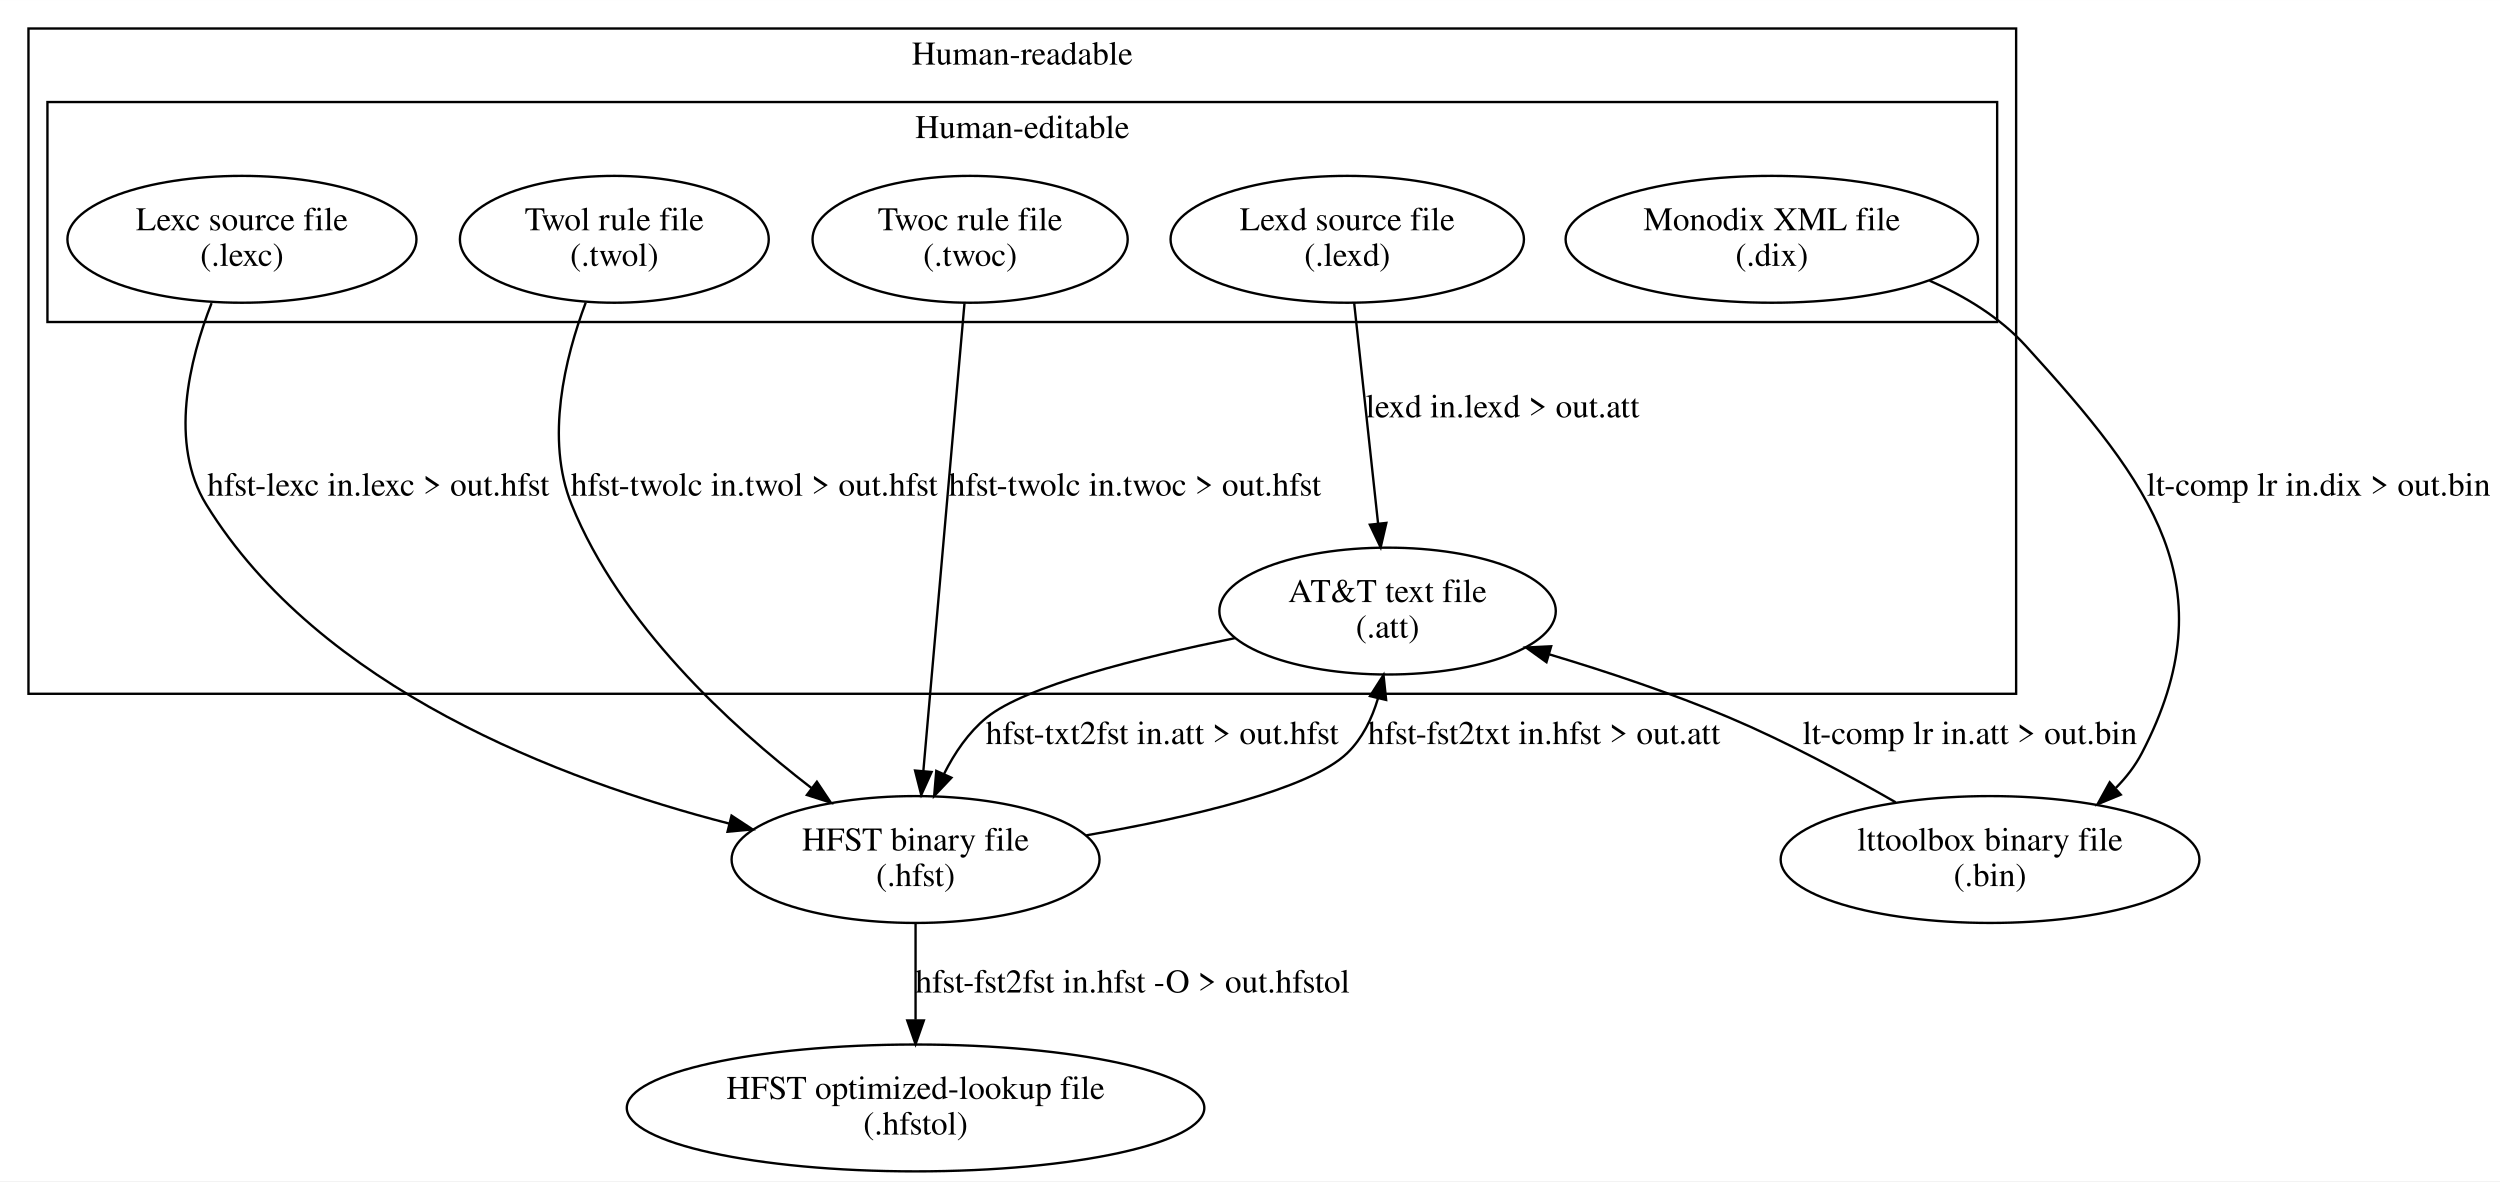
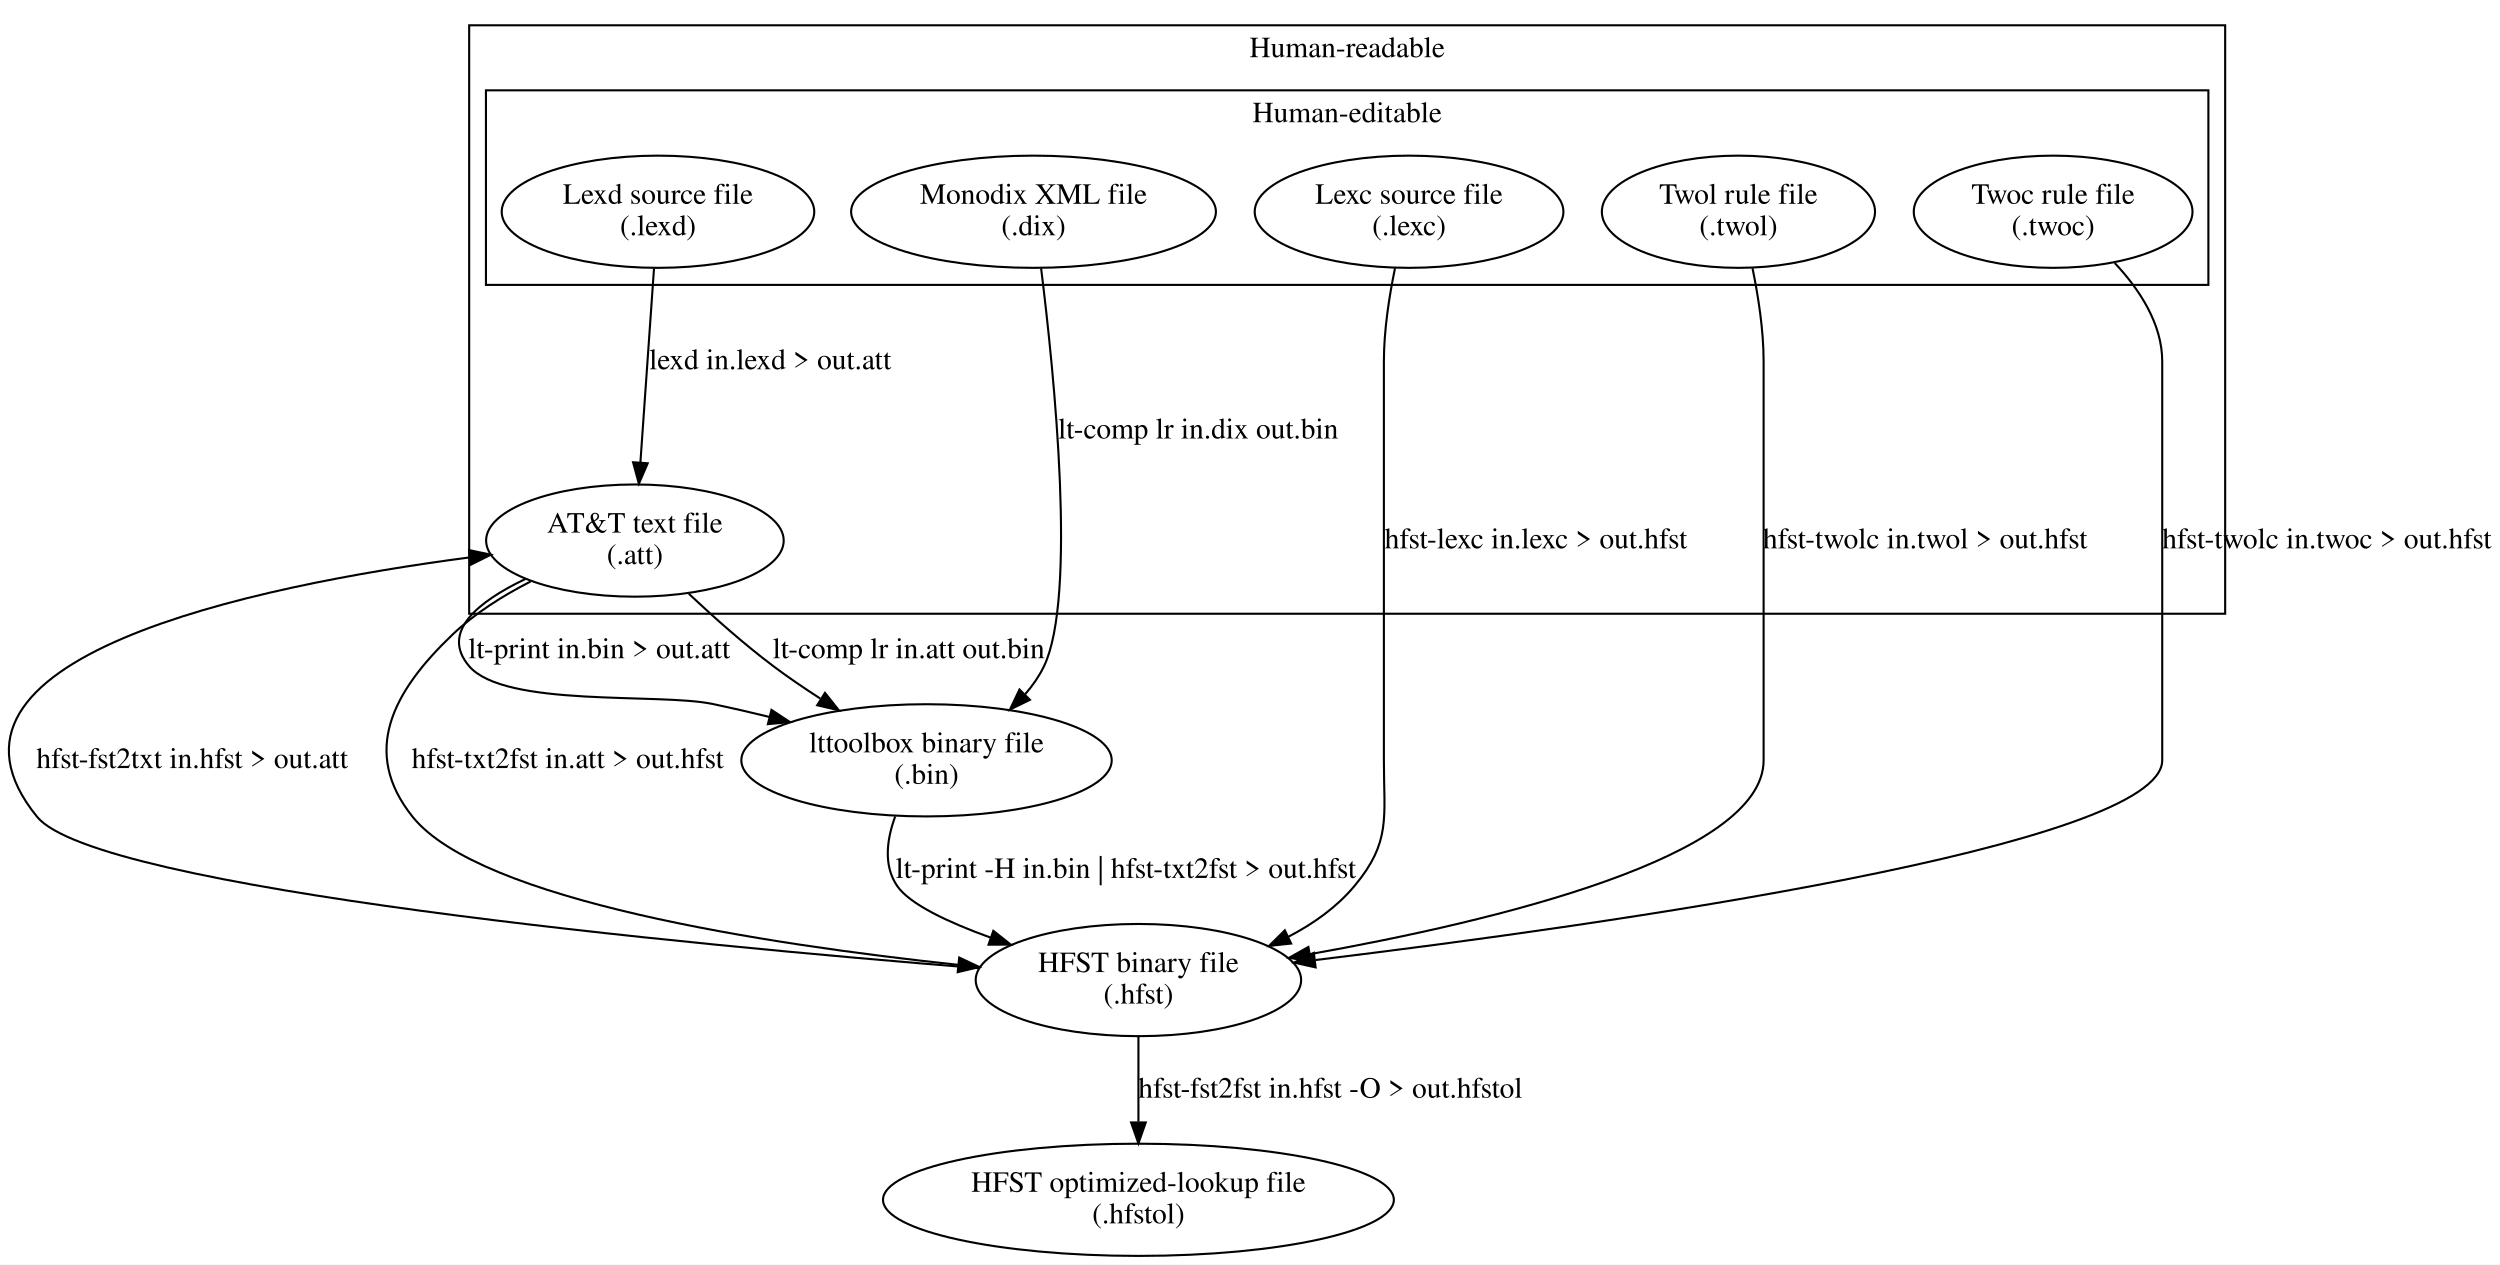
- <svg xmlns="http://www.w3.org/2000/svg" width="1054pt" height="498pt" viewBox="0.00 0.00 1054.00 497.96">
-   <g id="graph0" class="graph" transform="scale(1 1) rotate(0) translate(4 493.9605)">
-     <polygon fill="#ffffff" stroke="transparent" points="-4,4 -4,-493.961 1050,-493.961 1050,4 -4,4" />
+ <svg xmlns="http://www.w3.org/2000/svg" width="1192pt" height="603pt" viewBox="0.00 0.00 1191.63 602.70">
+   <g id="graph0" class="graph" transform="scale(1 1) rotate(0) translate(4 598.7006)">
+     <polygon fill="#ffffff" stroke="transparent" points="-4,4 -4,-598.701 1187.631,-598.701 1187.631,4 -4,4" />
    <g id="clust1" class="cluster">
-       <polygon fill="none" stroke="#000000" points="8,-201.48 8,-481.961 846,-481.961 846,-201.48 8,-201.48" />
-       <text text-anchor="middle" x="427" y="-466.76" font-family="Times,serif" font-size="14.00" fill="#000000">Human-readable</text>
+       <polygon fill="none" stroke="#000000" points="219.631,-306.22 219.631,-586.701 1056.631,-586.701 1056.631,-306.22 219.631,-306.22" />
+       <text text-anchor="middle" x="638.131" y="-571.501" font-family="Times,serif" font-size="14.00" fill="#000000">Human-readable</text>
    </g>
    <g id="clust2" class="cluster">
-       <polygon fill="none" stroke="#000000" points="16,-358.22 16,-450.961 838,-450.961 838,-358.22 16,-358.22" />
-       <text text-anchor="middle" x="427" y="-435.76" font-family="Times,serif" font-size="14.00" fill="#000000">Human-editable</text>
+       <polygon fill="none" stroke="#000000" points="227.631,-462.961 227.631,-555.701 1048.631,-555.701 1048.631,-462.961 227.631,-462.961" />
+       <text text-anchor="middle" x="638.131" y="-540.501" font-family="Times,serif" font-size="14.00" fill="#000000">Human-editable</text>
    </g>
    <g id="node1" class="node">
-       <ellipse fill="none" stroke="#000000" cx="382" cy="-131.61" rx="77.564" ry="26.741" />
-       <text text-anchor="middle" x="382" y="-135.41" font-family="Times,serif" font-size="14.00" fill="#000000">HFST binary file</text>
-       <text text-anchor="middle" x="382" y="-120.41" font-family="Times,serif" font-size="14.00" fill="#000000">(.hfst)</text>
+       <ellipse fill="none" stroke="#000000" cx="538.631" cy="-131.61" rx="77.564" ry="26.741" />
+       <text text-anchor="middle" x="538.631" y="-135.41" font-family="Times,serif" font-size="14.00" fill="#000000">HFST binary file</text>
+       <text text-anchor="middle" x="538.631" y="-120.41" font-family="Times,serif" font-size="14.00" fill="#000000">(.hfst)</text>
    </g>
    <g id="node3" class="node">
-       <ellipse fill="none" stroke="#000000" cx="382" cy="-26.87" rx="121.745" ry="26.741" />
-       <text text-anchor="middle" x="382" y="-30.67" font-family="Times,serif" font-size="14.00" fill="#000000">HFST optimized-lookup file</text>
-       <text text-anchor="middle" x="382" y="-15.67" font-family="Times,serif" font-size="14.00" fill="#000000">(.hfstol)</text>
+       <ellipse fill="none" stroke="#000000" cx="538.631" cy="-26.87" rx="121.745" ry="26.741" />
+       <text text-anchor="middle" x="538.631" y="-30.67" font-family="Times,serif" font-size="14.00" fill="#000000">HFST optimized-lookup file</text>
+       <text text-anchor="middle" x="538.631" y="-15.67" font-family="Times,serif" font-size="14.00" fill="#000000">(.hfstol)</text>
+     </g>
+     <g id="edge10" class="edge">
+       <path fill="none" stroke="#000000" d="M538.631,-104.637C538.631,-92.298 538.631,-77.476 538.631,-64.097" />
+       <polygon fill="#000000" stroke="#000000" points="542.131,-63.752 538.631,-53.752 535.131,-63.752 542.131,-63.752" />
+       <text text-anchor="middle" x="630.131" y="-75.54" font-family="Times,serif" font-size="14.00" fill="#000000">hfst-fst2fst in.hfst -O &gt; out.hfstol</text>
+     </g>
+     <g id="node2" class="node">
+       <ellipse fill="none" stroke="#000000" cx="437.631" cy="-236.35" rx="88.277" ry="26.741" />
+       <text text-anchor="middle" x="437.631" y="-240.15" font-family="Times,serif" font-size="14.00" fill="#000000">lttoolbox binary file</text>
+       <text text-anchor="middle" x="437.631" y="-225.15" font-family="Times,serif" font-size="14.00" fill="#000000">(.bin)</text>
+     </g>
+     <g id="edge11" class="edge">
+       <path fill="none" stroke="#000000" d="M422.701,-209.603C418.661,-198.593 417.007,-186.175 423.631,-176.48 429.581,-167.772 447.956,-159.127 468.321,-151.784" />
+       <polygon fill="#000000" stroke="#000000" points="469.478,-155.088 477.781,-148.506 467.186,-148.474 469.478,-155.088" />
+       <text text-anchor="middle" x="532.631" y="-180.28" font-family="Times,serif" font-size="14.00" fill="#000000">lt-print -H in.bin | hfst-txt2fst &gt; out.hfst</text>
+     </g>
+     <g id="node4" class="node">
+       <ellipse fill="none" stroke="#000000" cx="298.631" cy="-341.09" rx="70.922" ry="26.741" />
+       <text text-anchor="middle" x="298.631" y="-344.89" font-family="Times,serif" font-size="14.00" fill="#000000">AT&amp;T text file</text>
+       <text text-anchor="middle" x="298.631" y="-329.89" font-family="Times,serif" font-size="14.00" fill="#000000">(.att)</text>
+     </g>
+     <g id="edge5" class="edge">
+       <path fill="none" stroke="#000000" d="M219.762,-333.055C115.643,-319.337 -47.729,-285.179 13.631,-209.48 41.518,-175.077 323.603,-148.43 462.364,-137.292" />
+       <polygon fill="#000000" stroke="#000000" points="219.593,-336.562 229.956,-334.358 220.481,-329.618 219.593,-336.562" />
+       <text text-anchor="middle" x="87.631" y="-232.65" font-family="Times,serif" font-size="14.00" fill="#000000">hfst-fst2txt in.hfst &gt; out.att</text>
+     </g>
+     <g id="edge6" class="edge">
+       <path fill="none" stroke="#000000" d="M248.927,-321.594C235.798,-314.883 222.325,-306.431 211.631,-296.22 183.088,-268.967 167.979,-240.298 192.631,-209.48 224.607,-169.509 360.999,-148.611 452.686,-138.872" />
+       <polygon fill="#000000" stroke="#000000" points="453.216,-142.336 462.801,-137.824 452.494,-135.374 453.216,-142.336" />
+       <text text-anchor="middle" x="266.631" y="-232.65" font-family="Times,serif" font-size="14.00" fill="#000000">hfst-txt2fst in.att &gt; out.hfst</text>
+     </g>
+     <g id="edge8" class="edge">
+       <path fill="none" stroke="#000000" d="M324.319,-315.741C336.153,-304.61 350.651,-291.715 364.631,-281.22 371.643,-275.957 379.296,-270.738 386.922,-265.824" />
+       <polygon fill="#000000" stroke="#000000" points="389.233,-268.505 395.823,-260.209 385.498,-262.584 389.233,-268.505" />
+       <text text-anchor="middle" x="429.131" y="-285.02" font-family="Times,serif" font-size="14.00" fill="#000000">lt-comp lr in.att out.bin</text>
    </g>
    <g id="edge9" class="edge">
-       <path fill="none" stroke="#000000" d="M382,-104.637C382,-92.298 382,-77.476 382,-64.097" />
-       <polygon fill="#000000" stroke="#000000" points="385.5,-63.752 382,-53.752 378.5,-63.752 385.5,-63.752" />
-       <text text-anchor="middle" x="473.5" y="-75.54" font-family="Times,serif" font-size="14.00" fill="#000000">hfst-fst2fst in.hfst -O &gt; out.hfstol</text>
-     </g>
-     <g id="node2" class="node">
-       <ellipse fill="none" stroke="#000000" cx="835" cy="-131.61" rx="88.277" ry="26.741" />
-       <text text-anchor="middle" x="835" y="-135.41" font-family="Times,serif" font-size="14.00" fill="#000000">lttoolbox binary file</text>
-       <text text-anchor="middle" x="835" y="-120.41" font-family="Times,serif" font-size="14.00" fill="#000000">(.bin)</text>
-     </g>
-     <g id="node4" class="node">
-       <ellipse fill="none" stroke="#000000" cx="581" cy="-236.35" rx="70.922" ry="26.741" />
-       <text text-anchor="middle" x="581" y="-240.15" font-family="Times,serif" font-size="14.00" fill="#000000">AT&amp;T text file</text>
-       <text text-anchor="middle" x="581" y="-225.15" font-family="Times,serif" font-size="14.00" fill="#000000">(.att)</text>
-     </g>
-     <g id="edge5" class="edge">
-       <path fill="none" stroke="#000000" d="M576.943,-199.483C574.402,-190.977 570.369,-182.63 564,-176.48 548.081,-161.108 497.711,-149.405 453.986,-141.812" />
-       <polygon fill="#000000" stroke="#000000" points="573.585,-200.494 579.29,-209.422 580.398,-198.885 573.585,-200.494" />
-       <text text-anchor="middle" x="647" y="-180.28" font-family="Times,serif" font-size="14.00" fill="#000000">hfst-fst2txt in.hfst &gt; out.att</text>
-     </g>
-     <g id="edge6" class="edge">
-       <path fill="none" stroke="#000000" d="M516.739,-224.964C476.089,-216.704 428.249,-204.698 412,-191.48 404.302,-185.218 398.403,-176.477 393.958,-167.605" />
-       <polygon fill="#000000" stroke="#000000" points="397.122,-166.106 389.838,-158.412 390.733,-168.969 397.122,-166.106" />
-       <text text-anchor="middle" x="486" y="-180.28" font-family="Times,serif" font-size="14.00" fill="#000000">hfst-txt2fst in.att &gt; out.hfst</text>
-     </g>
-     <g id="edge8" class="edge">
-       <path fill="none" stroke="#000000" d="M649.241,-218.08C673.53,-210.797 700.837,-201.703 725,-191.48 749.029,-181.314 774.701,-167.523 795.195,-155.74" />
-       <polygon fill="#000000" stroke="#000000" points="647.991,-214.8 639.389,-220.986 649.971,-221.514 647.991,-214.8" />
-       <text text-anchor="middle" x="826.5" y="-180.28" font-family="Times,serif" font-size="14.00" fill="#000000">lt-comp lr in.att &gt; out.bin</text>
+       <path fill="none" stroke="#000000" d="M246.477,-322.807C223.995,-312.095 205.691,-297.49 219.631,-281.22 236.604,-261.411 310.095,-268.55 335.631,-263.22 344.452,-261.379 353.649,-259.253 362.754,-257.02" />
+       <polygon fill="#000000" stroke="#000000" points="363.722,-260.386 372.574,-254.563 362.023,-253.595 363.722,-260.386" />
+       <text text-anchor="middle" x="281.631" y="-285.02" font-family="Times,serif" font-size="14.00" fill="#000000">lt-print in.bin &gt; out.att</text>
    </g>
    <g id="node5" class="node">
-       <ellipse fill="none" stroke="#000000" cx="98" cy="-393.09" rx="73.578" ry="26.741" />
-       <text text-anchor="middle" x="98" y="-396.89" font-family="Times,serif" font-size="14.00" fill="#000000">Lexc source file</text>
-       <text text-anchor="middle" x="98" y="-381.89" font-family="Times,serif" font-size="14.00" fill="#000000">(.lexc)</text>
+       <ellipse fill="none" stroke="#000000" cx="667.631" cy="-497.83" rx="73.578" ry="26.741" />
+       <text text-anchor="middle" x="667.631" y="-501.63" font-family="Times,serif" font-size="14.00" fill="#000000">Lexc source file</text>
+       <text text-anchor="middle" x="667.631" y="-486.63" font-family="Times,serif" font-size="14.00" fill="#000000">(.lexc)</text>
    </g>
    <g id="edge2" class="edge">
-       <path fill="none" stroke="#000000" d="M85.205,-366.194C75.798,-342.167 67.15,-306.9 83,-281.22 130.752,-203.852 232.003,-165.151 303.41,-146.764" />
-       <polygon fill="#000000" stroke="#000000" points="304.423,-150.119 313.279,-144.303 302.729,-143.327 304.423,-150.119" />
-       <text text-anchor="middle" x="155.5" y="-285.02" font-family="Times,serif" font-size="14.00" fill="#000000">hfst-lexc in.lexc &gt; out.hfst</text>
+       <path fill="none" stroke="#000000" d="M660.93,-470.897C658.181,-457.608 655.631,-441.287 655.631,-426.461 655.631,-426.461 655.631,-426.461 655.631,-236.35 655.631,-209.024 659.128,-197.471 641.631,-176.48 633.173,-166.332 621.979,-158.412 610.091,-152.253" />
+       <polygon fill="#000000" stroke="#000000" points="611.431,-149.015 600.898,-147.878 608.423,-155.335 611.431,-149.015" />
+       <text text-anchor="middle" x="728.131" y="-337.39" font-family="Times,serif" font-size="14.00" fill="#000000">hfst-lexc in.lexc &gt; out.hfst</text>
    </g>
    <g id="node6" class="node">
-       <ellipse fill="none" stroke="#000000" cx="564" cy="-393.09" rx="74.493" ry="26.741" />
-       <text text-anchor="middle" x="564" y="-396.89" font-family="Times,serif" font-size="14.00" fill="#000000">Lexd source file</text>
-       <text text-anchor="middle" x="564" y="-381.89" font-family="Times,serif" font-size="14.00" fill="#000000">(.lexd)</text>
+       <ellipse fill="none" stroke="#000000" cx="309.631" cy="-497.83" rx="74.493" ry="26.741" />
+       <text text-anchor="middle" x="309.631" y="-501.63" font-family="Times,serif" font-size="14.00" fill="#000000">Lexd source file</text>
+       <text text-anchor="middle" x="309.631" y="-486.63" font-family="Times,serif" font-size="14.00" fill="#000000">(.lexd)</text>
    </g>
    <g id="edge1" class="edge">
-       <path fill="none" stroke="#000000" d="M566.922,-366.146C569.704,-340.499 573.913,-301.696 577.004,-273.196" />
-       <polygon fill="#000000" stroke="#000000" points="580.489,-273.524 578.087,-263.205 573.529,-272.769 580.489,-273.524" />
-       <text text-anchor="middle" x="629.5" y="-318.02" font-family="Times,serif" font-size="14.00" fill="#000000">lexd in.lexd &gt; out.att</text>
+       <path fill="none" stroke="#000000" d="M307.74,-470.886C305.946,-445.317 303.234,-406.672 301.236,-378.196" />
+       <polygon fill="#000000" stroke="#000000" points="304.726,-377.938 300.534,-368.208 297.743,-378.428 304.726,-377.938" />
+       <text text-anchor="middle" x="363.131" y="-422.76" font-family="Times,serif" font-size="14.00" fill="#000000">lexd in.lexd &gt; out.att</text>
    </g>
    <g id="node7" class="node">
-       <ellipse fill="none" stroke="#000000" cx="255" cy="-393.09" rx="65.108" ry="26.741" />
-       <text text-anchor="middle" x="255" y="-396.89" font-family="Times,serif" font-size="14.00" fill="#000000">Twol rule file</text>
-       <text text-anchor="middle" x="255" y="-381.89" font-family="Times,serif" font-size="14.00" fill="#000000">(.twol)</text>
+       <ellipse fill="none" stroke="#000000" cx="824.631" cy="-497.83" rx="65.108" ry="26.741" />
+       <text text-anchor="middle" x="824.631" y="-501.63" font-family="Times,serif" font-size="14.00" fill="#000000">Twol rule file</text>
+       <text text-anchor="middle" x="824.631" y="-486.63" font-family="Times,serif" font-size="14.00" fill="#000000">(.twol)</text>
    </g>
    <g id="edge3" class="edge">
-       <path fill="none" stroke="#000000" d="M242.943,-366.424C234.225,-343.176 225.774,-308.934 237,-281.22 257.304,-231.096 303.351,-188.488 338.146,-161.715" />
-       <polygon fill="#000000" stroke="#000000" points="340.399,-164.4 346.278,-155.585 336.185,-158.81 340.399,-164.4" />
-       <text text-anchor="middle" x="314" y="-285.02" font-family="Times,serif" font-size="14.00" fill="#000000">hfst-twolc in.twol &gt; out.hfst</text>
+       <path fill="none" stroke="#000000" d="M831.333,-470.897C834.082,-457.608 836.631,-441.287 836.631,-426.461 836.631,-426.461 836.631,-426.461 836.631,-236.35 836.631,-190.345 708.624,-159.652 620.402,-143.962" />
+       <polygon fill="#000000" stroke="#000000" points="620.842,-140.486 610.389,-142.215 619.639,-147.382 620.842,-140.486" />
+       <text text-anchor="middle" x="913.631" y="-337.39" font-family="Times,serif" font-size="14.00" fill="#000000">hfst-twolc in.twol &gt; out.hfst</text>
    </g>
    <g id="node8" class="node">
-       <ellipse fill="none" stroke="#000000" cx="405" cy="-393.09" rx="66.436" ry="26.741" />
-       <text text-anchor="middle" x="405" y="-396.89" font-family="Times,serif" font-size="14.00" fill="#000000">Twoc rule file</text>
-       <text text-anchor="middle" x="405" y="-381.89" font-family="Times,serif" font-size="14.00" fill="#000000">(.twoc)</text>
+       <ellipse fill="none" stroke="#000000" cx="974.631" cy="-497.83" rx="66.436" ry="26.741" />
+       <text text-anchor="middle" x="974.631" y="-501.63" font-family="Times,serif" font-size="14.00" fill="#000000">Twoc rule file</text>
+       <text text-anchor="middle" x="974.631" y="-486.63" font-family="Times,serif" font-size="14.00" fill="#000000">(.twoc)</text>
    </g>
    <g id="edge4" class="edge">
-       <path fill="none" stroke="#000000" d="M402.625,-366.092C398.493,-319.118 389.975,-222.277 385.282,-168.918" />
-       <polygon fill="#000000" stroke="#000000" points="388.759,-168.508 384.396,-158.853 381.786,-169.121 388.759,-168.508" />
-       <text text-anchor="middle" x="474.5" y="-285.02" font-family="Times,serif" font-size="14.00" fill="#000000">hfst-twolc in.twoc &gt; out.hfst</text>
+       <path fill="none" stroke="#000000" d="M1003.975,-473.421C1015.77,-460.846 1026.631,-444.397 1026.631,-426.461 1026.631,-426.461 1026.631,-426.461 1026.631,-236.35 1026.631,-195.562 762.643,-158.113 622.993,-141.156" />
+       <polygon fill="#000000" stroke="#000000" points="623.095,-137.643 612.748,-139.922 622.258,-144.593 623.095,-137.643" />
+       <text text-anchor="middle" x="1105.131" y="-337.39" font-family="Times,serif" font-size="14.00" fill="#000000">hfst-twolc in.twoc &gt; out.hfst</text>
    </g>
    <g id="node9" class="node">
-       <ellipse fill="none" stroke="#000000" cx="743" cy="-393.09" rx="86.948" ry="26.741" />
-       <text text-anchor="middle" x="743" y="-396.89" font-family="Times,serif" font-size="14.00" fill="#000000">Monodix XML file</text>
-       <text text-anchor="middle" x="743" y="-381.89" font-family="Times,serif" font-size="14.00" fill="#000000">(.dix)</text>
+       <ellipse fill="none" stroke="#000000" cx="488.631" cy="-497.83" rx="86.948" ry="26.741" />
+       <text text-anchor="middle" x="488.631" y="-501.63" font-family="Times,serif" font-size="14.00" fill="#000000">Monodix XML file</text>
+       <text text-anchor="middle" x="488.631" y="-486.63" font-family="Times,serif" font-size="14.00" fill="#000000">(.dix)</text>
    </g>
    <g id="edge7" class="edge">
-       <path fill="none" stroke="#000000" d="M809.525,-375.649C824.455,-369.1 839.086,-360.213 850,-348.22 903.425,-289.517 935.63,-246.898 899,-176.48 896.192,-171.082 892.404,-166.198 888.065,-161.814" />
-       <polygon fill="#000000" stroke="#000000" points="890.112,-158.949 880.319,-154.905 885.452,-164.173 890.112,-158.949" />
-       <text text-anchor="middle" x="973.5" y="-285.02" font-family="Times,serif" font-size="14.00" fill="#000000">lt-comp lr in.dix &gt; out.bin</text>
+       <path fill="none" stroke="#000000" d="M492.245,-470.877C498.523,-420.442 509.343,-313.943 493.631,-281.22 491.331,-276.43 488.243,-271.99 484.693,-267.917" />
+       <polygon fill="#000000" stroke="#000000" points="486.908,-265.18 477.382,-260.541 481.935,-270.107 486.908,-265.18" />
+       <text text-anchor="middle" x="567.131" y="-389.76" font-family="Times,serif" font-size="14.00" fill="#000000">lt-comp lr in.dix out.bin</text>
    </g>
  </g>
</svg>
